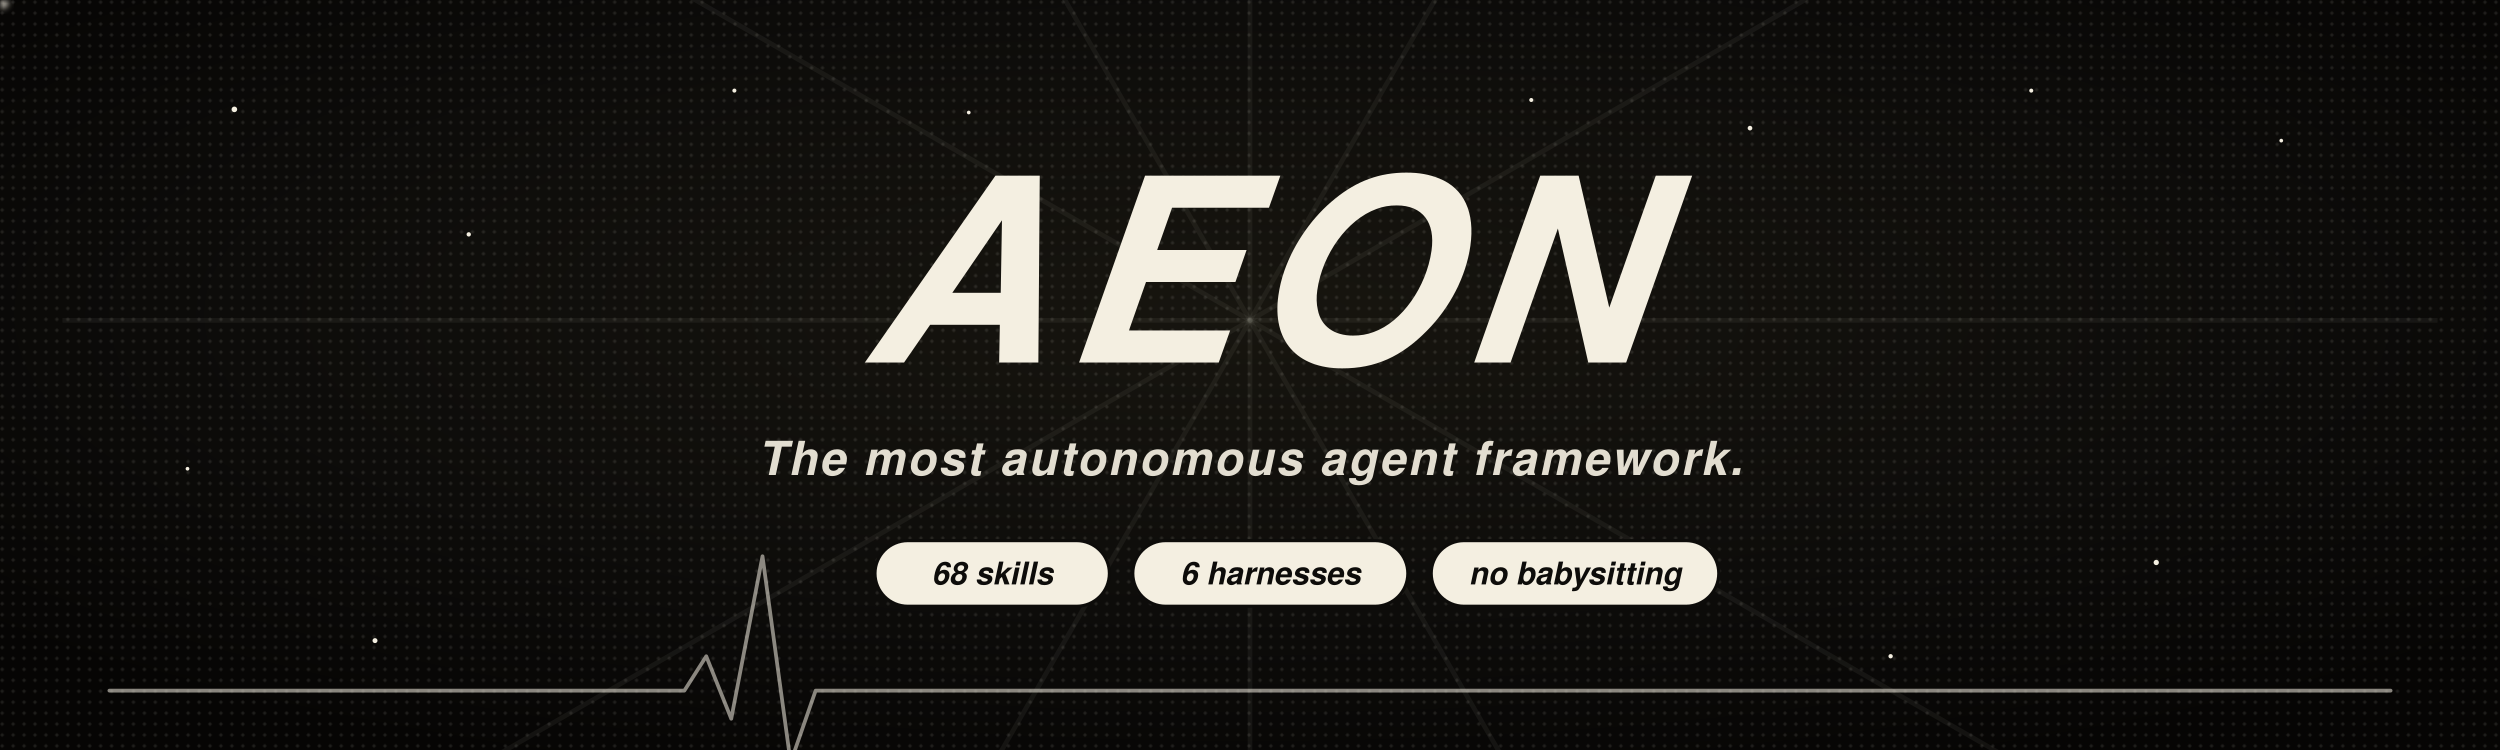
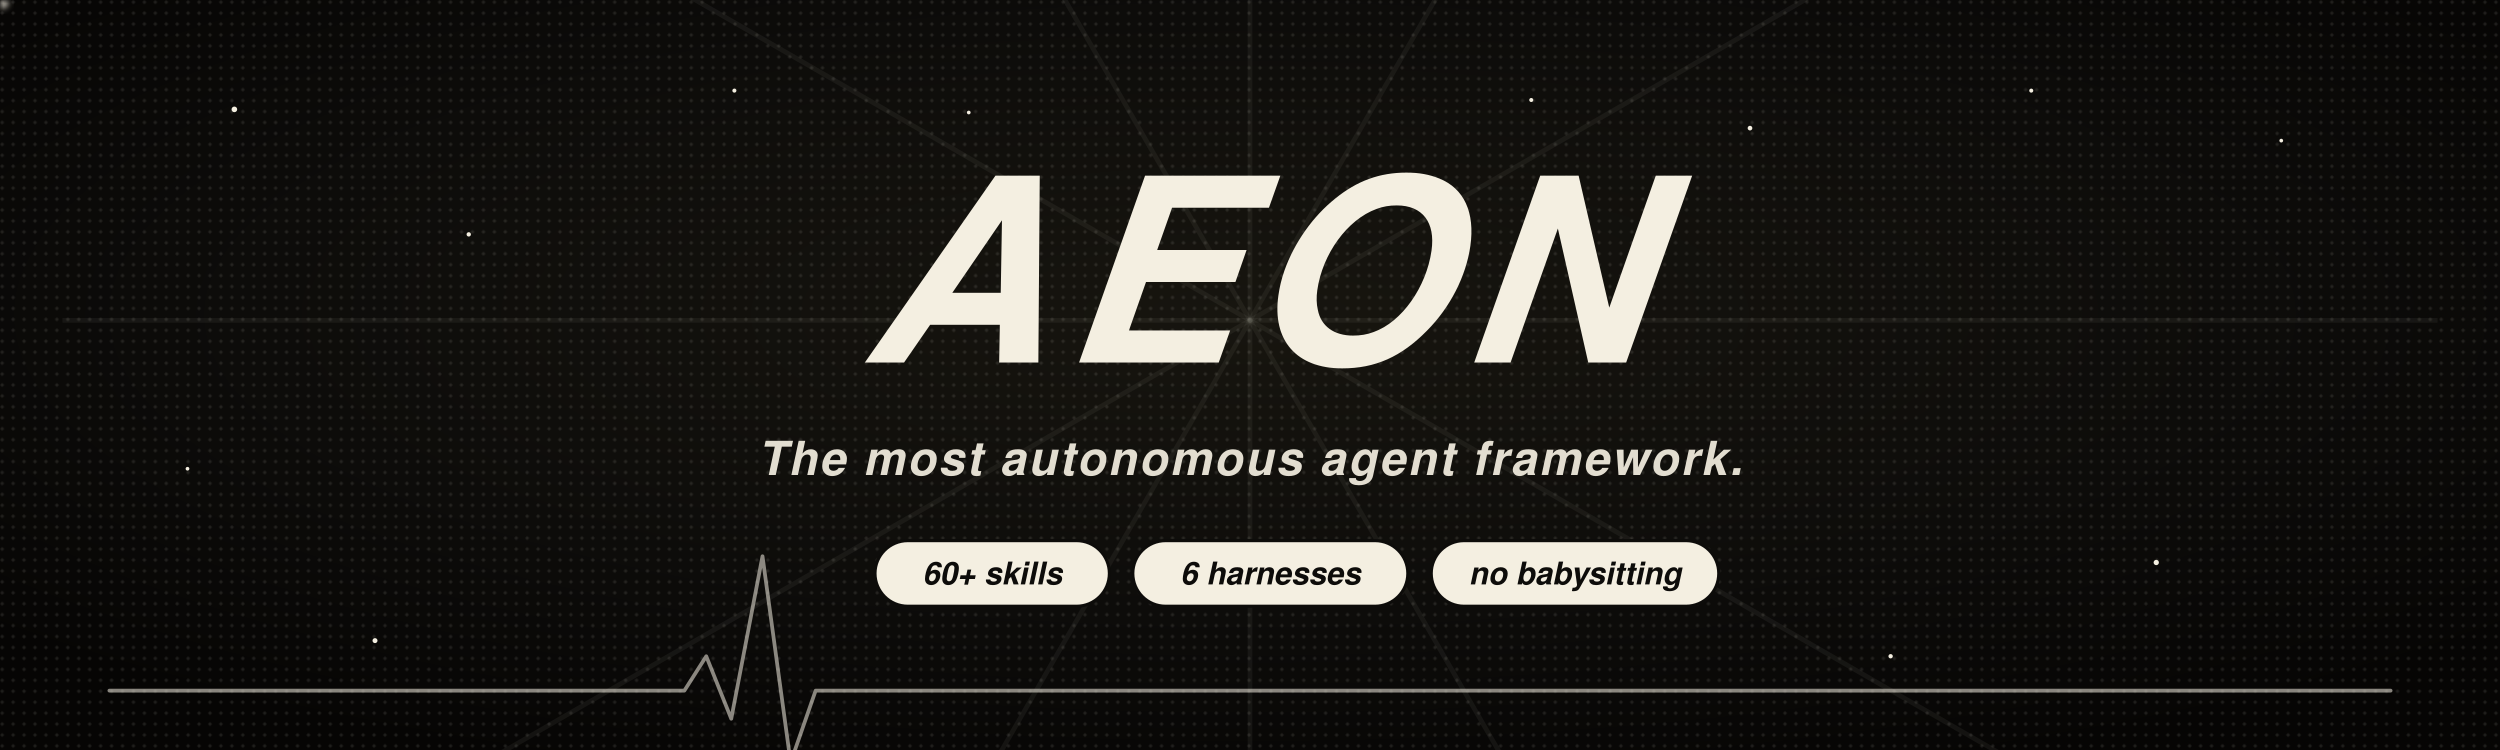
<svg xmlns="http://www.w3.org/2000/svg" viewBox="0 0 1600 480" width="1600" height="480" role="img" aria-label="AEON — the most autonomous agent framework">
  <defs>
    <pattern id="halftone" width="7" height="7" patternUnits="userSpaceOnUse">
      <circle cx="1.4" cy="1.4" r="1.1" fill="#F4EFE1" />
    </pattern>
    <radialGradient id="vig" cx="50%" cy="42%" r="66%">
      <stop offset="0%" stop-color="#17150f" />
      <stop offset="60%" stop-color="#0d0c0a" />
      <stop offset="100%" stop-color="#060504" />
    </radialGradient>
    <filter id="soft" x="-30%" y="-30%" width="160%" height="160%">
      <feGaussianBlur stdDeviation="2.2" />
    </filter>
    <style>
      @keyframes spin{from{transform:rotate(0deg)}to{transform:rotate(360deg)}}
      .rays{transform-box:fill-box;transform-origin:center;animation:spin 70s linear infinite}
    </style>
  </defs>
  <rect width="1600" height="480" fill="url(#vig)" />
  <rect width="1600" height="480" fill="url(#halftone)" opacity="0.10" />
  <g class="rays" transform="translate(800,205)">
    <g stroke="#F4EFE1" stroke-opacity="0.055" stroke-width="3">
      <line x1="0" y1="0" x2="760" y2="0" />
      <line x1="0" y1="0" x2="658" y2="380" />
      <line x1="0" y1="0" x2="380" y2="658" />
      <line x1="0" y1="0" x2="0" y2="760" />
      <line x1="0" y1="0" x2="-380" y2="658" />
      <line x1="0" y1="0" x2="-658" y2="380" />
      <line x1="0" y1="0" x2="-760" y2="0" />
      <line x1="0" y1="0" x2="-658" y2="-380" />
      <line x1="0" y1="0" x2="-380" y2="-658" />
      <line x1="0" y1="0" x2="0" y2="-760" />
      <line x1="0" y1="0" x2="380" y2="-658" />
      <line x1="0" y1="0" x2="658" y2="-380" />
    </g>
  </g>
  <g fill="#F4EFE1">
    <circle cx="150" cy="70" r="1.8">
      <animate attributeName="opacity" values="0.2;1;0.2" dur="3.1s" repeatCount="indefinite" />
    </circle>
    <circle cx="470" cy="58" r="1.3">
      <animate attributeName="opacity" values="0.15;0.8;0.15" dur="4.3s" repeatCount="indefinite" />
    </circle>
    <circle cx="300" cy="150" r="1.4">
      <animate attributeName="opacity" values="0.15;0.85;0.15" dur="5.0s" repeatCount="indefinite" />
    </circle>
    <circle cx="120" cy="300" r="1.2">
      <animate attributeName="opacity" values="0.2;0.7;0.2" dur="4.6s" repeatCount="indefinite" />
    </circle>
    <circle cx="240" cy="410" r="1.6">
      <animate attributeName="opacity" values="0.2;0.9;0.2" dur="3.7s" repeatCount="indefinite" />
    </circle>
    <circle cx="620" cy="72" r="1.2">
      <animate attributeName="opacity" values="0.15;0.75;0.15" dur="4.8s" repeatCount="indefinite" />
    </circle>
    <circle cx="980" cy="64" r="1.3">
      <animate attributeName="opacity" values="0.2;0.9;0.2" dur="3.6s" repeatCount="indefinite" />
    </circle>
    <circle cx="1120" cy="82" r="1.5">
      <animate attributeName="opacity" values="0.2;0.95;0.2" dur="3.4s" repeatCount="indefinite" />
    </circle>
    <circle cx="1300" cy="58" r="1.3">
      <animate attributeName="opacity" values="0.15;0.8;0.15" dur="4.1s" repeatCount="indefinite" />
    </circle>
    <circle cx="1460" cy="90" r="1.2">
      <animate attributeName="opacity" values="0.15;0.7;0.15" dur="5.2s" repeatCount="indefinite" />
    </circle>
    <circle cx="1380" cy="360" r="1.7">
      <animate attributeName="opacity" values="0.2;1;0.2" dur="3.9s" repeatCount="indefinite" />
    </circle>
    <circle cx="1210" cy="420" r="1.4">
      <animate attributeName="opacity" values="0.2;0.85;0.2" dur="4.4s" repeatCount="indefinite" />
    </circle>
  </g>
  <g transform="translate(800,232)">
    <text x="0" y="0" text-anchor="middle" transform="skewX(-8)" font-family="'Arial Black','Helvetica Neue',Helvetica,Arial,sans-serif" font-weight="900" font-style="italic" font-size="164" letter-spacing="10" fill="#F4EFE1">AEON</text>
  </g>
  <text x="800" y="304" text-anchor="middle" font-family="'Arial Black','Helvetica Neue',Helvetica,Arial,sans-serif" font-weight="800" font-style="italic" font-size="30" letter-spacing="1.5" fill="#F4EFE1" fill-opacity="0.92">The most autonomous agent framework.</text>
  <g font-family="'Arial Black','Helvetica Neue',Helvetica,Arial,sans-serif" font-weight="800" font-style="italic" font-size="20" fill="#0d0c0a">
    <g transform="translate(560,346)">
      <rect x="0" y="0" width="150" height="42" rx="21" fill="#F4EFE1" stroke="#0d0c0a" stroke-width="2" />
-       <text x="75" y="28" text-anchor="middle">68 skills</text>
+       <text x="75" y="28" text-anchor="middle">60+ skills</text>
    </g>
    <g transform="translate(725,346)">
      <rect x="0" y="0" width="176" height="42" rx="21" fill="#F4EFE1" stroke="#0d0c0a" stroke-width="2" />
      <text x="88" y="28" text-anchor="middle">6 harnesses</text>
    </g>
    <g transform="translate(916,346)">
      <rect x="0" y="0" width="184" height="42" rx="21" fill="#F4EFE1" stroke="#0d0c0a" stroke-width="2" />
      <text x="92" y="28" text-anchor="middle">no babysitting</text>
    </g>
  </g>
  <path id="beat" d="M70 442 H438 l14 -22 l16 40 l20 -104 l18 132 l16 -46 H1530" fill="none" stroke="#F4EFE1" stroke-opacity="0.55" stroke-width="2.4" stroke-linejoin="round" stroke-linecap="round" />
  <circle r="5.5" fill="#F4EFE1" filter="url(#soft)">
    <animateMotion dur="3.4s" repeatCount="indefinite" rotate="auto">
      <mpath href="#beat" />
    </animateMotion>
  </circle>
</svg>
